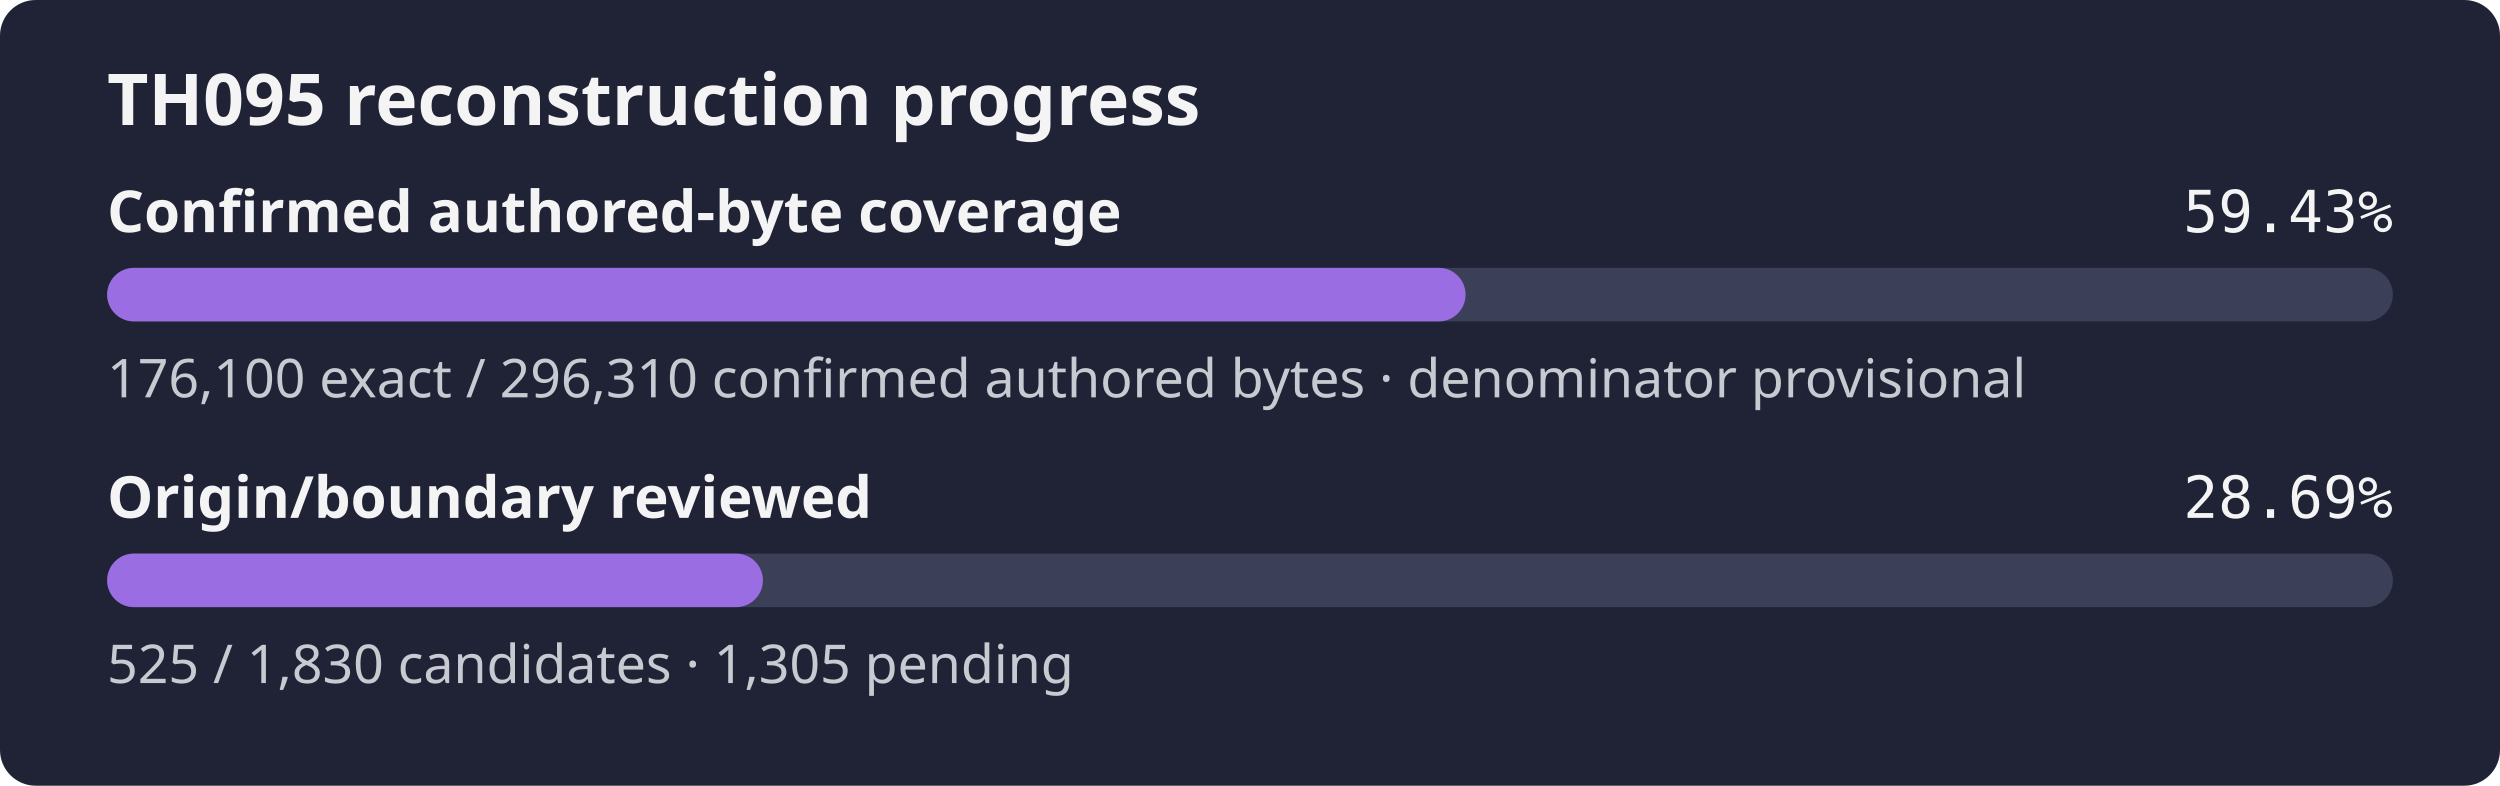
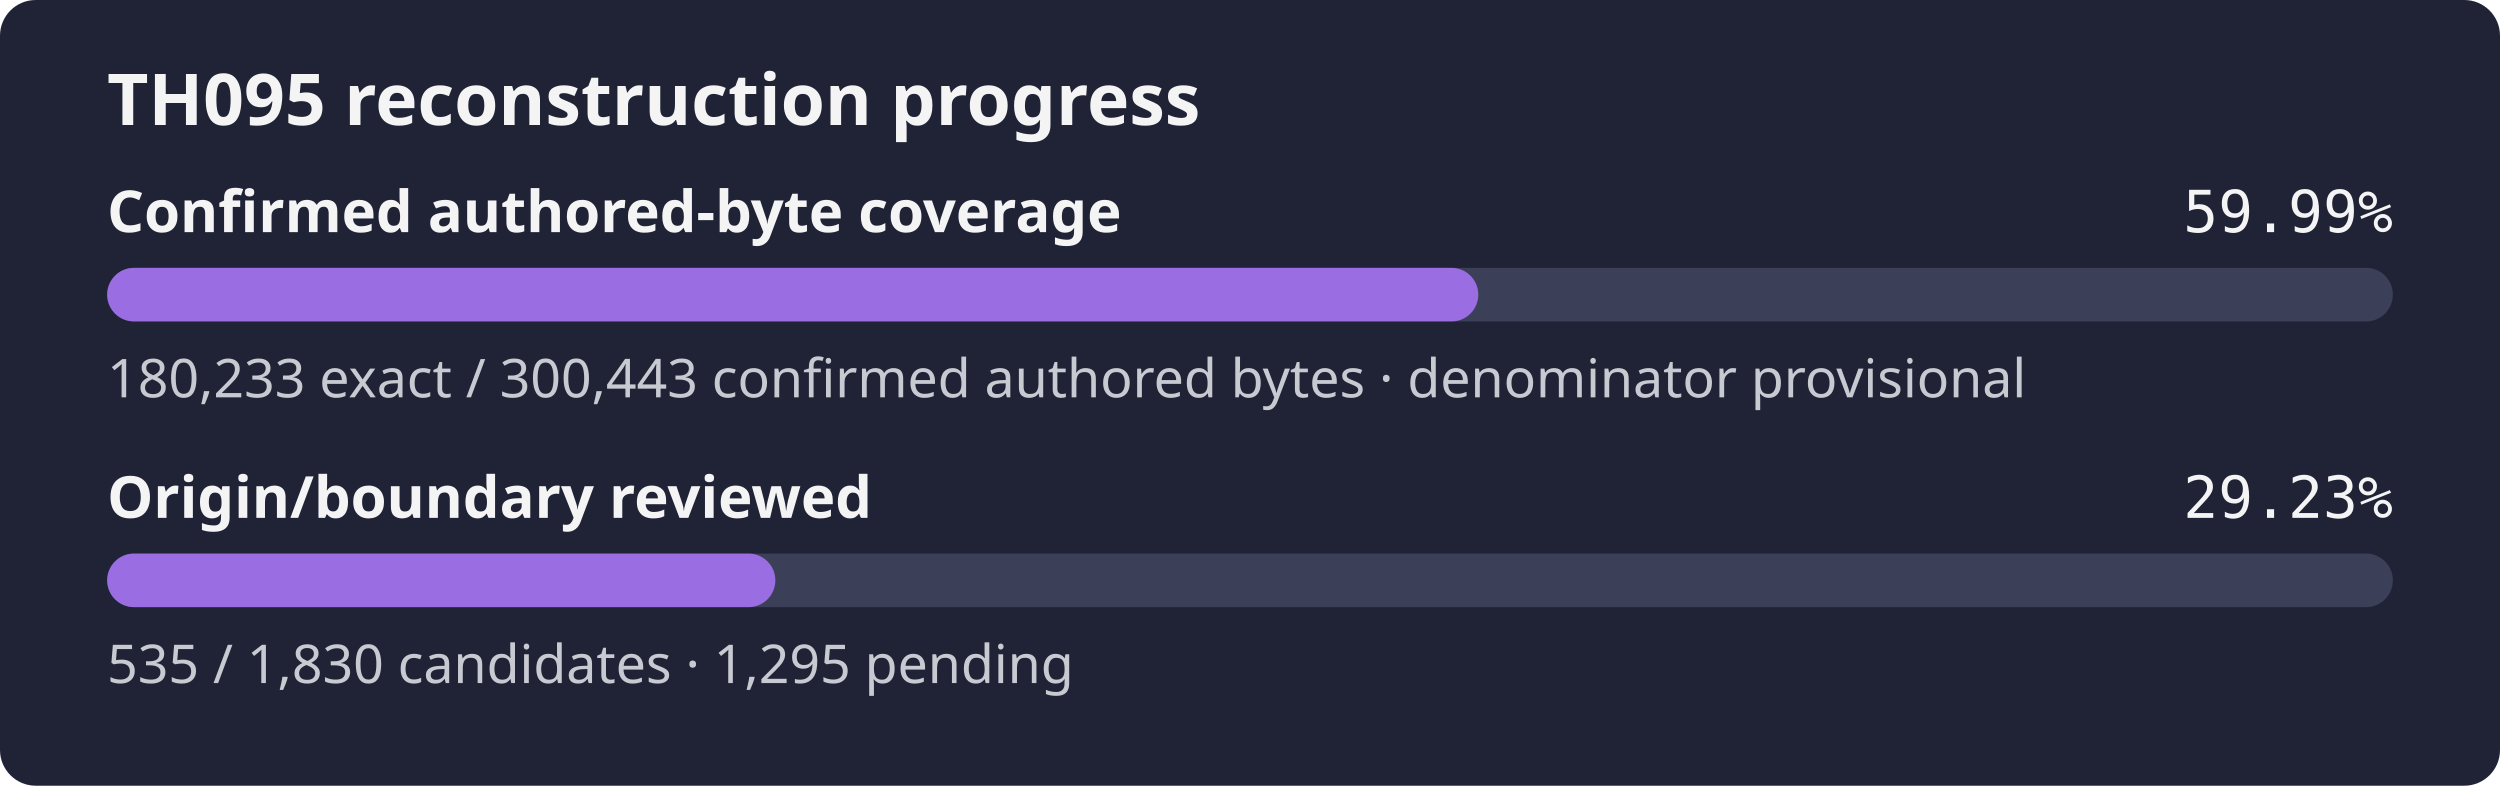
- <svg xmlns="http://www.w3.org/2000/svg" width="560" height="176" role="img" aria-label="TH095 reconstruction progress: 59.43% of the confirmed authored-byte set is exact, origin review 28.69%">
+ <svg xmlns="http://www.w3.org/2000/svg" width="560" height="176" role="img" aria-label="TH095 reconstruction progress: 59.99% of the confirmed authored-byte set is exact, origin review 29.23%">
  <rect width="560" height="176" rx="8" fill="#1f2335" />
  <text x="24" y="28" fill="#f4f4f5" font-family="sans-serif" font-size="16" font-weight="600">TH095 reconstruction progress</text>
  <text x="24" y="52" fill="#f4f4f5" font-family="sans-serif" font-size="13" font-weight="600">Confirmed authored-byte coverage</text>
-   <text x="536" y="52" fill="#f4f4f5" text-anchor="end" font-family="monospace" font-size="13">59.43%</text>
+   <text x="536" y="52" fill="#f4f4f5" text-anchor="end" font-family="monospace" font-size="13">59.99%</text>
  <rect x="24" y="60" width="512" height="12" rx="6" fill="#3b4058" />
-   <rect x="24" y="60" width="304.29" height="12" rx="6" fill="#9b6de3" />
-   <text x="24" y="89" fill="#c8cad2" font-family="sans-serif" font-size="12">176,100 exact / 296,310 confirmed authored bytes · denominator provisional</text>
+   <rect x="24" y="60" width="307.14" height="12" rx="6" fill="#9b6de3" />
+   <text x="24" y="89" fill="#c8cad2" font-family="sans-serif" font-size="12">180,233 exact / 300,443 confirmed authored bytes · denominator provisional</text>
  <text x="24" y="116" fill="#f4f4f5" font-family="sans-serif" font-size="13" font-weight="600">Origin/boundary reviewed</text>
-   <text x="536" y="116" fill="#f4f4f5" text-anchor="end" font-family="monospace" font-size="13">28.69%</text>
+   <text x="536" y="116" fill="#f4f4f5" text-anchor="end" font-family="monospace" font-size="13">29.23%</text>
  <rect x="24" y="124" width="512" height="12" rx="6" fill="#3b4058" />
-   <rect x="24" y="124" width="146.89" height="12" rx="6" fill="#9b6de3" />
-   <text x="24" y="153" fill="#c8cad2" font-family="sans-serif" font-size="12">525 / 1,830 candidates · 1,305 pending</text>
+   <rect x="24" y="124" width="149.68" height="12" rx="6" fill="#9b6de3" />
+   <text x="24" y="153" fill="#c8cad2" font-family="sans-serif" font-size="12">535 / 1,830 candidates · 1,295 pending</text>
</svg>
